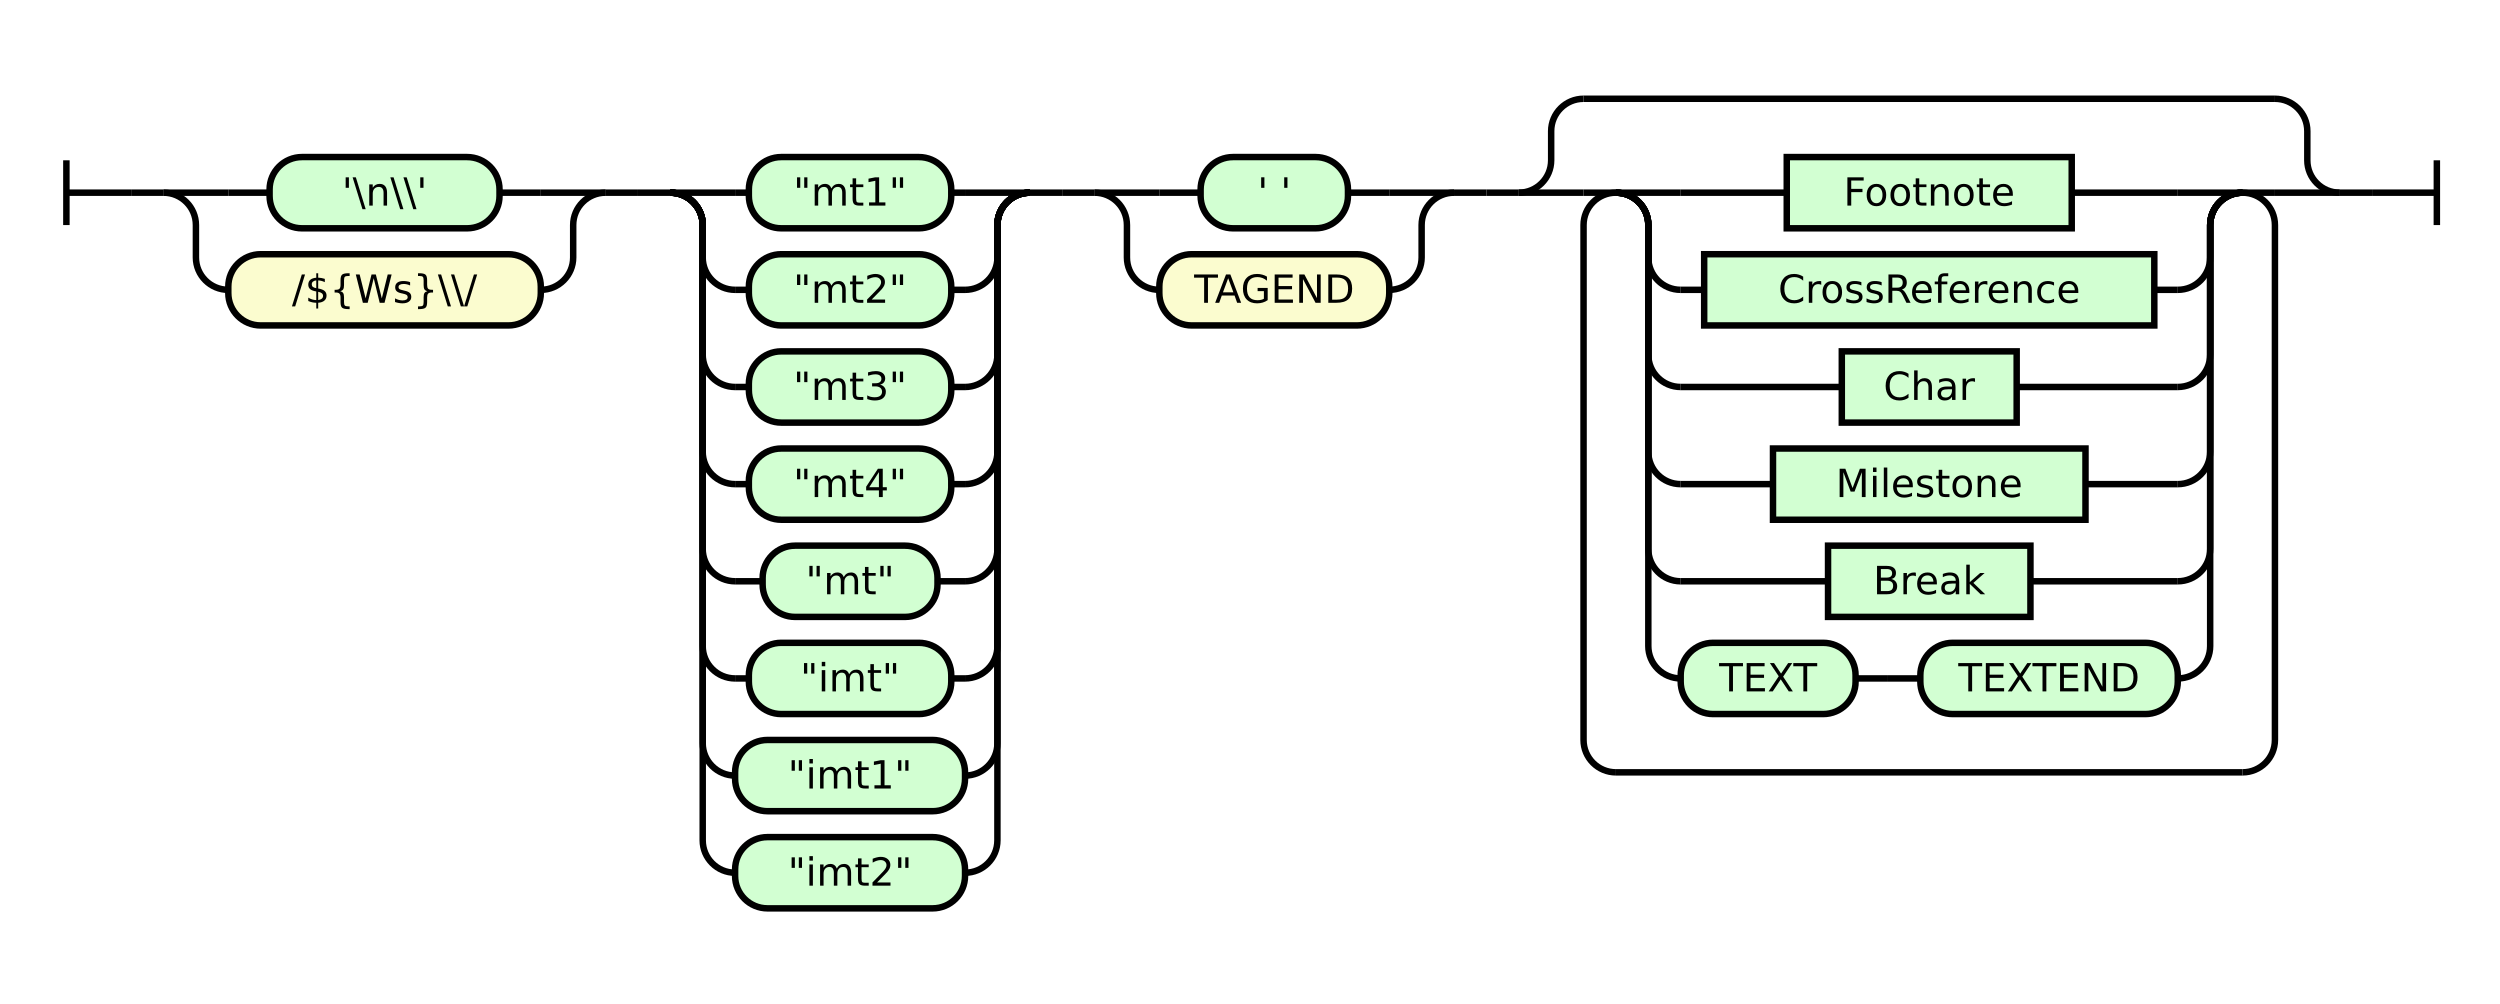
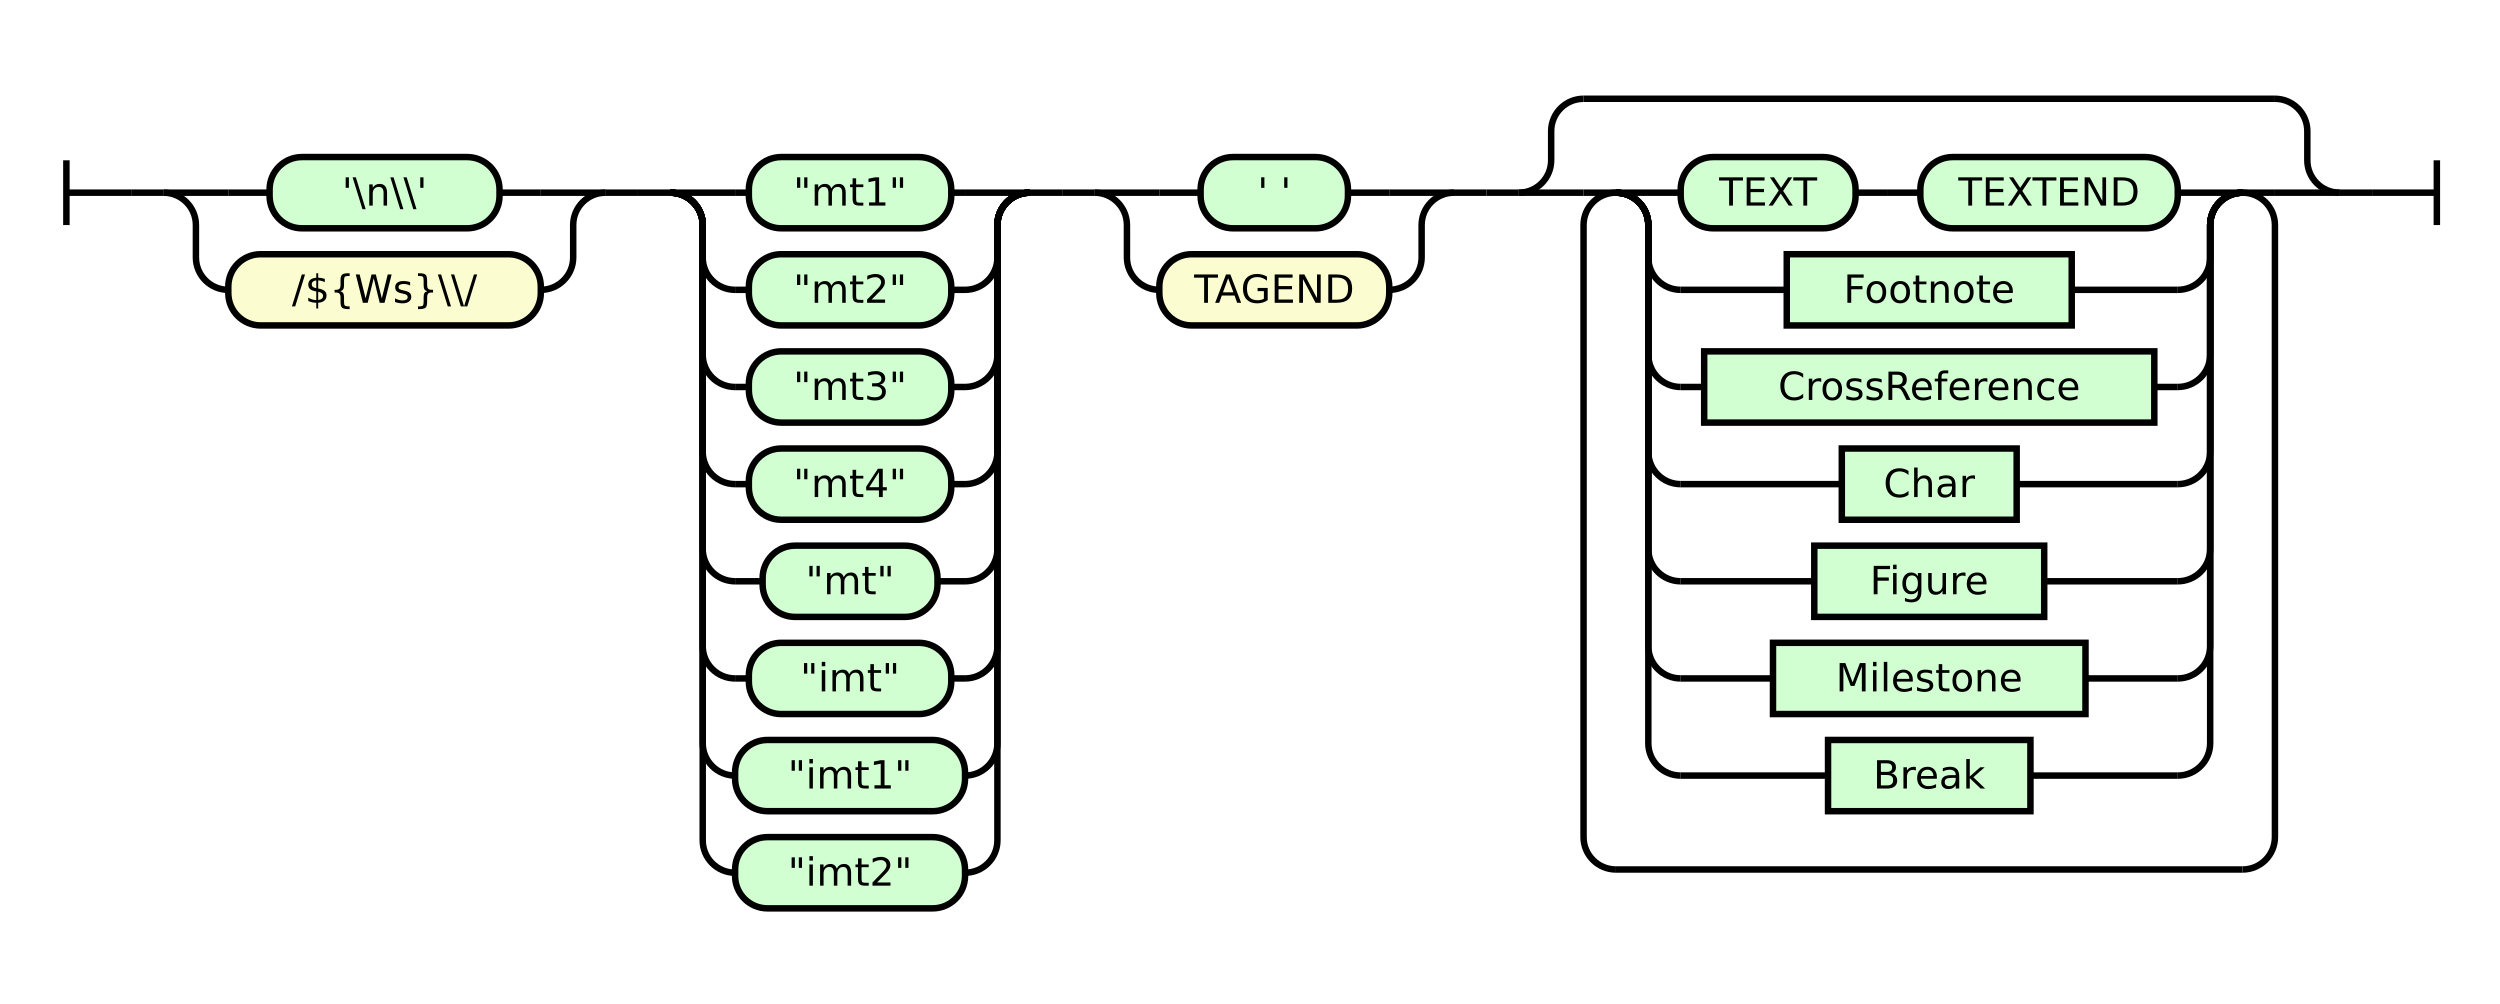
<svg xmlns="http://www.w3.org/2000/svg" class="railroad-diagram" height="310" viewBox="0 0 772.0 310" width="772.0">
  <g transform="translate(.5 .5)">
    <style>/*  */

    svg.railroad-diagram {
        background-color: hsl(30,20%,95%);
    }
    svg.railroad-diagram path {
        stroke-width: 2;
        stroke: black;
        fill: none;
    }
    svg.railroad-diagram text {
        font-size: 12px;
        text-anchor: middle;
        font-family: DejaVu Sans;
    }
    svg.railroad-diagram text.label {
        text-anchor:start;
    }
    svg.railroad-diagram text.comment {
        font-family: DejaVu Sans;
        font-size: 14px;
    }
    svg.railroad-diagram rect{
        stroke-width: 2;
        stroke: black;
        fill: rgb(210, 255, 210);
    }
    svg.railroad-diagram rect.group-box {
        stroke: gray;
        stroke-dasharray: 10 5;
        fill: none;
    }
    .terminal {
        font-family: DejaVu Sans;
    }
    svg.railroad-diagram g.altterminal rect {
        fill: rgb(251, 252, 207)
    }

/*  */
</style>
    <g>
      <path d="M 20 49 v 20 m 0 -10 h 20" />
    </g>
    <path d="M 40 59 h 10" />
    <g>
      <path d="M 50 59 h 0.0" />
      <path d="M 722.0 59 h 0.0" />
      <g>
        <path d="M 50.0 59 h 0.0" />
        <path d="M 186.5 59 h 0.0" />
        <path d="M 50.0 59 h 20" />
        <g class="terminal ">
          <path d="M 70.0 59 h 12.75" />
          <path d="M 153.75 59 h 12.75" />
          <rect height="22" rx="10" ry="10" width="71.0" x="82.75" y="48" />
          <text x="118.25" y="63">'\n\\'</text>
        </g>
        <path d="M 166.5 59 h 20" />
        <path d="M 50.0 59 a 10 10 0 0 1 10 10 v 10 a 10 10 0 0 0 10 10" />
        <g class="terminal altterminal">
          <path d="M 70.0 89 h 0.0" />
          <path d="M 166.5 89 h 0.0" />
          <rect height="22" rx="10" ry="10" width="96.5" x="70.0" y="78" />
          <text x="118.25" y="93">/${Ws}\\/</text>
        </g>
        <path d="M 166.5 89 a 10 10 0 0 0 10 -10 v -10 a 10 10 0 0 1 10 -10" />
      </g>
      <path d="M 186.5 59 h 10" />
      <path d="M 196.5 59 h 10" />
      <g>
        <path d="M 206.5 59 h 0.0" />
        <path d="M 317.5 59 h 0.0" />
        <path d="M 206.5 59 h 20" />
        <g class="terminal ">
          <path d="M 226.5 59 h 4.25" />
          <path d="M 293.25 59 h 4.25" />
          <rect height="22" rx="10" ry="10" width="62.5" x="230.75" y="48" />
          <text x="262.0" y="63">"mt1"</text>
        </g>
        <path d="M 297.5 59 h 20" />
        <path d="M 206.5 59 a 10 10 0 0 1 10 10 v 10 a 10 10 0 0 0 10 10" />
        <g class="terminal ">
          <path d="M 226.5 89 h 4.25" />
          <path d="M 293.25 89 h 4.25" />
          <rect height="22" rx="10" ry="10" width="62.5" x="230.75" y="78" />
          <text x="262.0" y="93">"mt2"</text>
        </g>
        <path d="M 297.5 89 a 10 10 0 0 0 10 -10 v -10 a 10 10 0 0 1 10 -10" />
        <path d="M 206.5 59 a 10 10 0 0 1 10 10 v 40 a 10 10 0 0 0 10 10" />
        <g class="terminal ">
          <path d="M 226.5 119 h 4.25" />
          <path d="M 293.25 119 h 4.25" />
          <rect height="22" rx="10" ry="10" width="62.5" x="230.75" y="108" />
          <text x="262.0" y="123">"mt3"</text>
        </g>
        <path d="M 297.5 119 a 10 10 0 0 0 10 -10 v -40 a 10 10 0 0 1 10 -10" />
        <path d="M 206.5 59 a 10 10 0 0 1 10 10 v 70 a 10 10 0 0 0 10 10" />
        <g class="terminal ">
          <path d="M 226.5 149 h 4.25" />
          <path d="M 293.25 149 h 4.25" />
          <rect height="22" rx="10" ry="10" width="62.5" x="230.75" y="138" />
          <text x="262.0" y="153">"mt4"</text>
        </g>
        <path d="M 297.5 149 a 10 10 0 0 0 10 -10 v -70 a 10 10 0 0 1 10 -10" />
        <path d="M 206.5 59 a 10 10 0 0 1 10 10 v 100 a 10 10 0 0 0 10 10" />
        <g class="terminal ">
          <path d="M 226.5 179 h 8.5" />
          <path d="M 289.0 179 h 8.5" />
          <rect height="22" rx="10" ry="10" width="54.0" x="235.0" y="168" />
          <text x="262.0" y="183">"mt"</text>
        </g>
        <path d="M 297.5 179 a 10 10 0 0 0 10 -10 v -100 a 10 10 0 0 1 10 -10" />
        <path d="M 206.5 59 a 10 10 0 0 1 10 10 v 130 a 10 10 0 0 0 10 10" />
        <g class="terminal ">
          <path d="M 226.5 209 h 4.25" />
          <path d="M 293.25 209 h 4.25" />
          <rect height="22" rx="10" ry="10" width="62.5" x="230.75" y="198" />
          <text x="262.0" y="213">"imt"</text>
        </g>
        <path d="M 297.5 209 a 10 10 0 0 0 10 -10 v -130 a 10 10 0 0 1 10 -10" />
        <path d="M 206.5 59 a 10 10 0 0 1 10 10 v 160 a 10 10 0 0 0 10 10" />
        <g class="terminal ">
          <path d="M 226.5 239 h 0.0" />
          <path d="M 297.5 239 h 0.0" />
          <rect height="22" rx="10" ry="10" width="71.0" x="226.5" y="228" />
          <text x="262.0" y="243">"imt1"</text>
        </g>
        <path d="M 297.5 239 a 10 10 0 0 0 10 -10 v -160 a 10 10 0 0 1 10 -10" />
        <path d="M 206.5 59 a 10 10 0 0 1 10 10 v 190 a 10 10 0 0 0 10 10" />
        <g class="terminal ">
          <path d="M 226.5 269 h 0.0" />
          <path d="M 297.5 269 h 0.0" />
          <rect height="22" rx="10" ry="10" width="71.0" x="226.5" y="258" />
          <text x="262.0" y="273">"imt2"</text>
        </g>
        <path d="M 297.5 269 a 10 10 0 0 0 10 -10 v -190 a 10 10 0 0 1 10 -10" />
      </g>
      <path d="M 317.5 59 h 10" />
      <path d="M 327.5 59 h 10" />
      <g>
        <path d="M 337.5 59 h 0.0" />
        <path d="M 448.5 59 h 0.0" />
        <path d="M 337.5 59 h 20" />
        <g class="terminal ">
          <path d="M 357.5 59 h 12.75" />
          <path d="M 415.75 59 h 12.75" />
          <rect height="22" rx="10" ry="10" width="45.5" x="370.25" y="48" />
          <text x="393.0" y="63">' '</text>
        </g>
        <path d="M 428.5 59 h 20" />
        <path d="M 337.5 59 a 10 10 0 0 1 10 10 v 10 a 10 10 0 0 0 10 10" />
        <g class="terminal altterminal">
          <path d="M 357.5 89 h 0.0" />
          <path d="M 428.5 89 h 0.0" />
          <rect height="22" rx="10" ry="10" width="71.0" x="357.5" y="78" />
          <text x="393.0" y="93">TAGEND</text>
        </g>
        <path d="M 428.5 89 a 10 10 0 0 0 10 -10 v -10 a 10 10 0 0 1 10 -10" />
      </g>
      <path d="M 448.5 59 h 10" />
      <path d="M 458.5 59 h 10" />
      <g>
        <path d="M 468.5 59 h 0.0" />
        <path d="M 722.0 59 h 0.0" />
        <path d="M 468.5 59 a 10 10 0 0 0 10 -10 v -9 a 10 10 0 0 1 10 -10" />
        <g>
          <path d="M 488.5 30 h 213.5" />
        </g>
        <path d="M 702.0 30 a 10 10 0 0 1 10 10 v 9 a 10 10 0 0 0 10 10" />
        <path d="M 468.5 59 h 20" />
        <g>
          <path d="M 488.5 59 h 0.0" />
          <path d="M 702.0 59 h 0.0" />
          <path d="M 488.5 59 h 10" />
          <g>
            <path d="M 498.5 59 h 0.0" />
            <path d="M 692.0 59 h 0.0" />
            <path d="M 498.5 59 h 20" />
-             <g class="non-terminal ">
-               <path d="M 518.5 59 h 32.75" />
-               <path d="M 639.25 59 h 32.75" />
-               <rect height="22" width="88.0" x="551.25" y="48" />
-               <text x="595.25" y="63">Footnote</text>
+             <g>
+               <path d="M 518.5 59 h 0.0" />
+               <path d="M 672.0 59 h 0.0" />
+               <g class="terminal ">
+                 <path d="M 518.5 59 h 0.0" />
+                 <path d="M 572.5 59 h 0.0" />
+                 <rect height="22" rx="10" ry="10" width="54.0" x="518.5" y="48" />
+                 <text x="545.5" y="63">TEXT</text>
+               </g>
+               <path d="M 572.5 59 h 10" />
+               <path d="M 582.5 59 h 10" />
+               <g class="terminal ">
+                 <path d="M 592.5 59 h 0.0" />
+                 <path d="M 672.0 59 h 0.0" />
+                 <rect height="22" rx="10" ry="10" width="79.5" x="592.5" y="48" />
+                 <text x="632.25" y="63">TEXTEND</text>
+               </g>
            </g>
            <path d="M 672.0 59 h 20" />
            <path d="M 498.5 59 a 10 10 0 0 1 10 10 v 10 a 10 10 0 0 0 10 10" />
            <g class="non-terminal ">
-               <path d="M 518.5 89 h 7.25" />
-               <path d="M 664.75 89 h 7.25" />
-               <rect height="22" width="139.0" x="525.75" y="78" />
-               <text x="595.25" y="93">CrossReference</text>
+               <path d="M 518.5 89 h 32.75" />
+               <path d="M 639.25 89 h 32.75" />
+               <rect height="22" width="88.0" x="551.25" y="78" />
+               <text x="595.25" y="93">Footnote</text>
            </g>
            <path d="M 672.0 89 a 10 10 0 0 0 10 -10 v -10 a 10 10 0 0 1 10 -10" />
            <path d="M 498.5 59 a 10 10 0 0 1 10 10 v 40 a 10 10 0 0 0 10 10" />
            <g class="non-terminal ">
-               <path d="M 518.5 119 h 49.75" />
-               <path d="M 622.25 119 h 49.75" />
-               <rect height="22" width="54.0" x="568.25" y="108" />
-               <text x="595.25" y="123">Char</text>
+               <path d="M 518.5 119 h 7.25" />
+               <path d="M 664.75 119 h 7.25" />
+               <rect height="22" width="139.0" x="525.75" y="108" />
+               <text x="595.25" y="123">CrossReference</text>
            </g>
            <path d="M 672.0 119 a 10 10 0 0 0 10 -10 v -40 a 10 10 0 0 1 10 -10" />
            <path d="M 498.5 59 a 10 10 0 0 1 10 10 v 70 a 10 10 0 0 0 10 10" />
            <g class="non-terminal ">
-               <path d="M 518.5 149 h 28.5" />
-               <path d="M 643.5 149 h 28.5" />
-               <rect height="22" width="96.5" x="547.0" y="138" />
-               <text x="595.25" y="153">Milestone</text>
+               <path d="M 518.5 149 h 49.75" />
+               <path d="M 622.25 149 h 49.75" />
+               <rect height="22" width="54.0" x="568.25" y="138" />
+               <text x="595.25" y="153">Char</text>
            </g>
            <path d="M 672.0 149 a 10 10 0 0 0 10 -10 v -70 a 10 10 0 0 1 10 -10" />
            <path d="M 498.5 59 a 10 10 0 0 1 10 10 v 100 a 10 10 0 0 0 10 10" />
            <g class="non-terminal ">
-               <path d="M 518.5 179 h 45.5" />
-               <path d="M 626.5 179 h 45.5" />
-               <rect height="22" width="62.5" x="564.0" y="168" />
-               <text x="595.25" y="183">Break</text>
+               <path d="M 518.5 179 h 41.25" />
+               <path d="M 630.75 179 h 41.25" />
+               <rect height="22" width="71.0" x="559.75" y="168" />
+               <text x="595.25" y="183">Figure</text>
            </g>
            <path d="M 672.0 179 a 10 10 0 0 0 10 -10 v -100 a 10 10 0 0 1 10 -10" />
            <path d="M 498.5 59 a 10 10 0 0 1 10 10 v 130 a 10 10 0 0 0 10 10" />
-             <g>
-               <path d="M 518.5 209 h 0.0" />
-               <path d="M 672.0 209 h 0.0" />
-               <g class="terminal ">
-                 <path d="M 518.5 209 h 0.0" />
-                 <path d="M 572.5 209 h 0.0" />
-                 <rect height="22" rx="10" ry="10" width="54.0" x="518.5" y="198" />
-                 <text x="545.5" y="213">TEXT</text>
-               </g>
-               <path d="M 572.5 209 h 10" />
-               <path d="M 582.5 209 h 10" />
-               <g class="terminal ">
-                 <path d="M 592.5 209 h 0.0" />
-                 <path d="M 672.0 209 h 0.0" />
-                 <rect height="22" rx="10" ry="10" width="79.5" x="592.5" y="198" />
-                 <text x="632.25" y="213">TEXTEND</text>
-               </g>
+             <g class="non-terminal ">
+               <path d="M 518.5 209 h 28.5" />
+               <path d="M 643.5 209 h 28.5" />
+               <rect height="22" width="96.5" x="547.0" y="198" />
+               <text x="595.25" y="213">Milestone</text>
            </g>
            <path d="M 672.0 209 a 10 10 0 0 0 10 -10 v -130 a 10 10 0 0 1 10 -10" />
+             <path d="M 498.5 59 a 10 10 0 0 1 10 10 v 160 a 10 10 0 0 0 10 10" />
+             <g class="non-terminal ">
+               <path d="M 518.5 239 h 45.5" />
+               <path d="M 626.5 239 h 45.5" />
+               <rect height="22" width="62.5" x="564.0" y="228" />
+               <text x="595.25" y="243">Break</text>
+             </g>
+             <path d="M 672.0 239 a 10 10 0 0 0 10 -10 v -160 a 10 10 0 0 1 10 -10" />
          </g>
          <path d="M 692.0 59 h 10" />
-           <path d="M 498.5 59 a 10 10 0 0 0 -10 10 v 159 a 10 10 0 0 0 10 10" />
+           <path d="M 498.5 59 a 10 10 0 0 0 -10 10 v 189 a 10 10 0 0 0 10 10" />
          <g>
-             <path d="M 498.5 238 h 193.5" />
+             <path d="M 498.5 268 h 193.5" />
          </g>
-           <path d="M 692.0 238 a 10 10 0 0 0 10 -10 v -159 a 10 10 0 0 0 -10 -10" />
+           <path d="M 692.0 268 a 10 10 0 0 0 10 -10 v -189 a 10 10 0 0 0 -10 -10" />
        </g>
        <path d="M 702.0 59 h 20" />
      </g>
    </g>
    <path d="M 722.0 59 h 10" />
    <path d="M 732.0 59 h 20 m 0 -10 v 20" />
  </g>
</svg>
